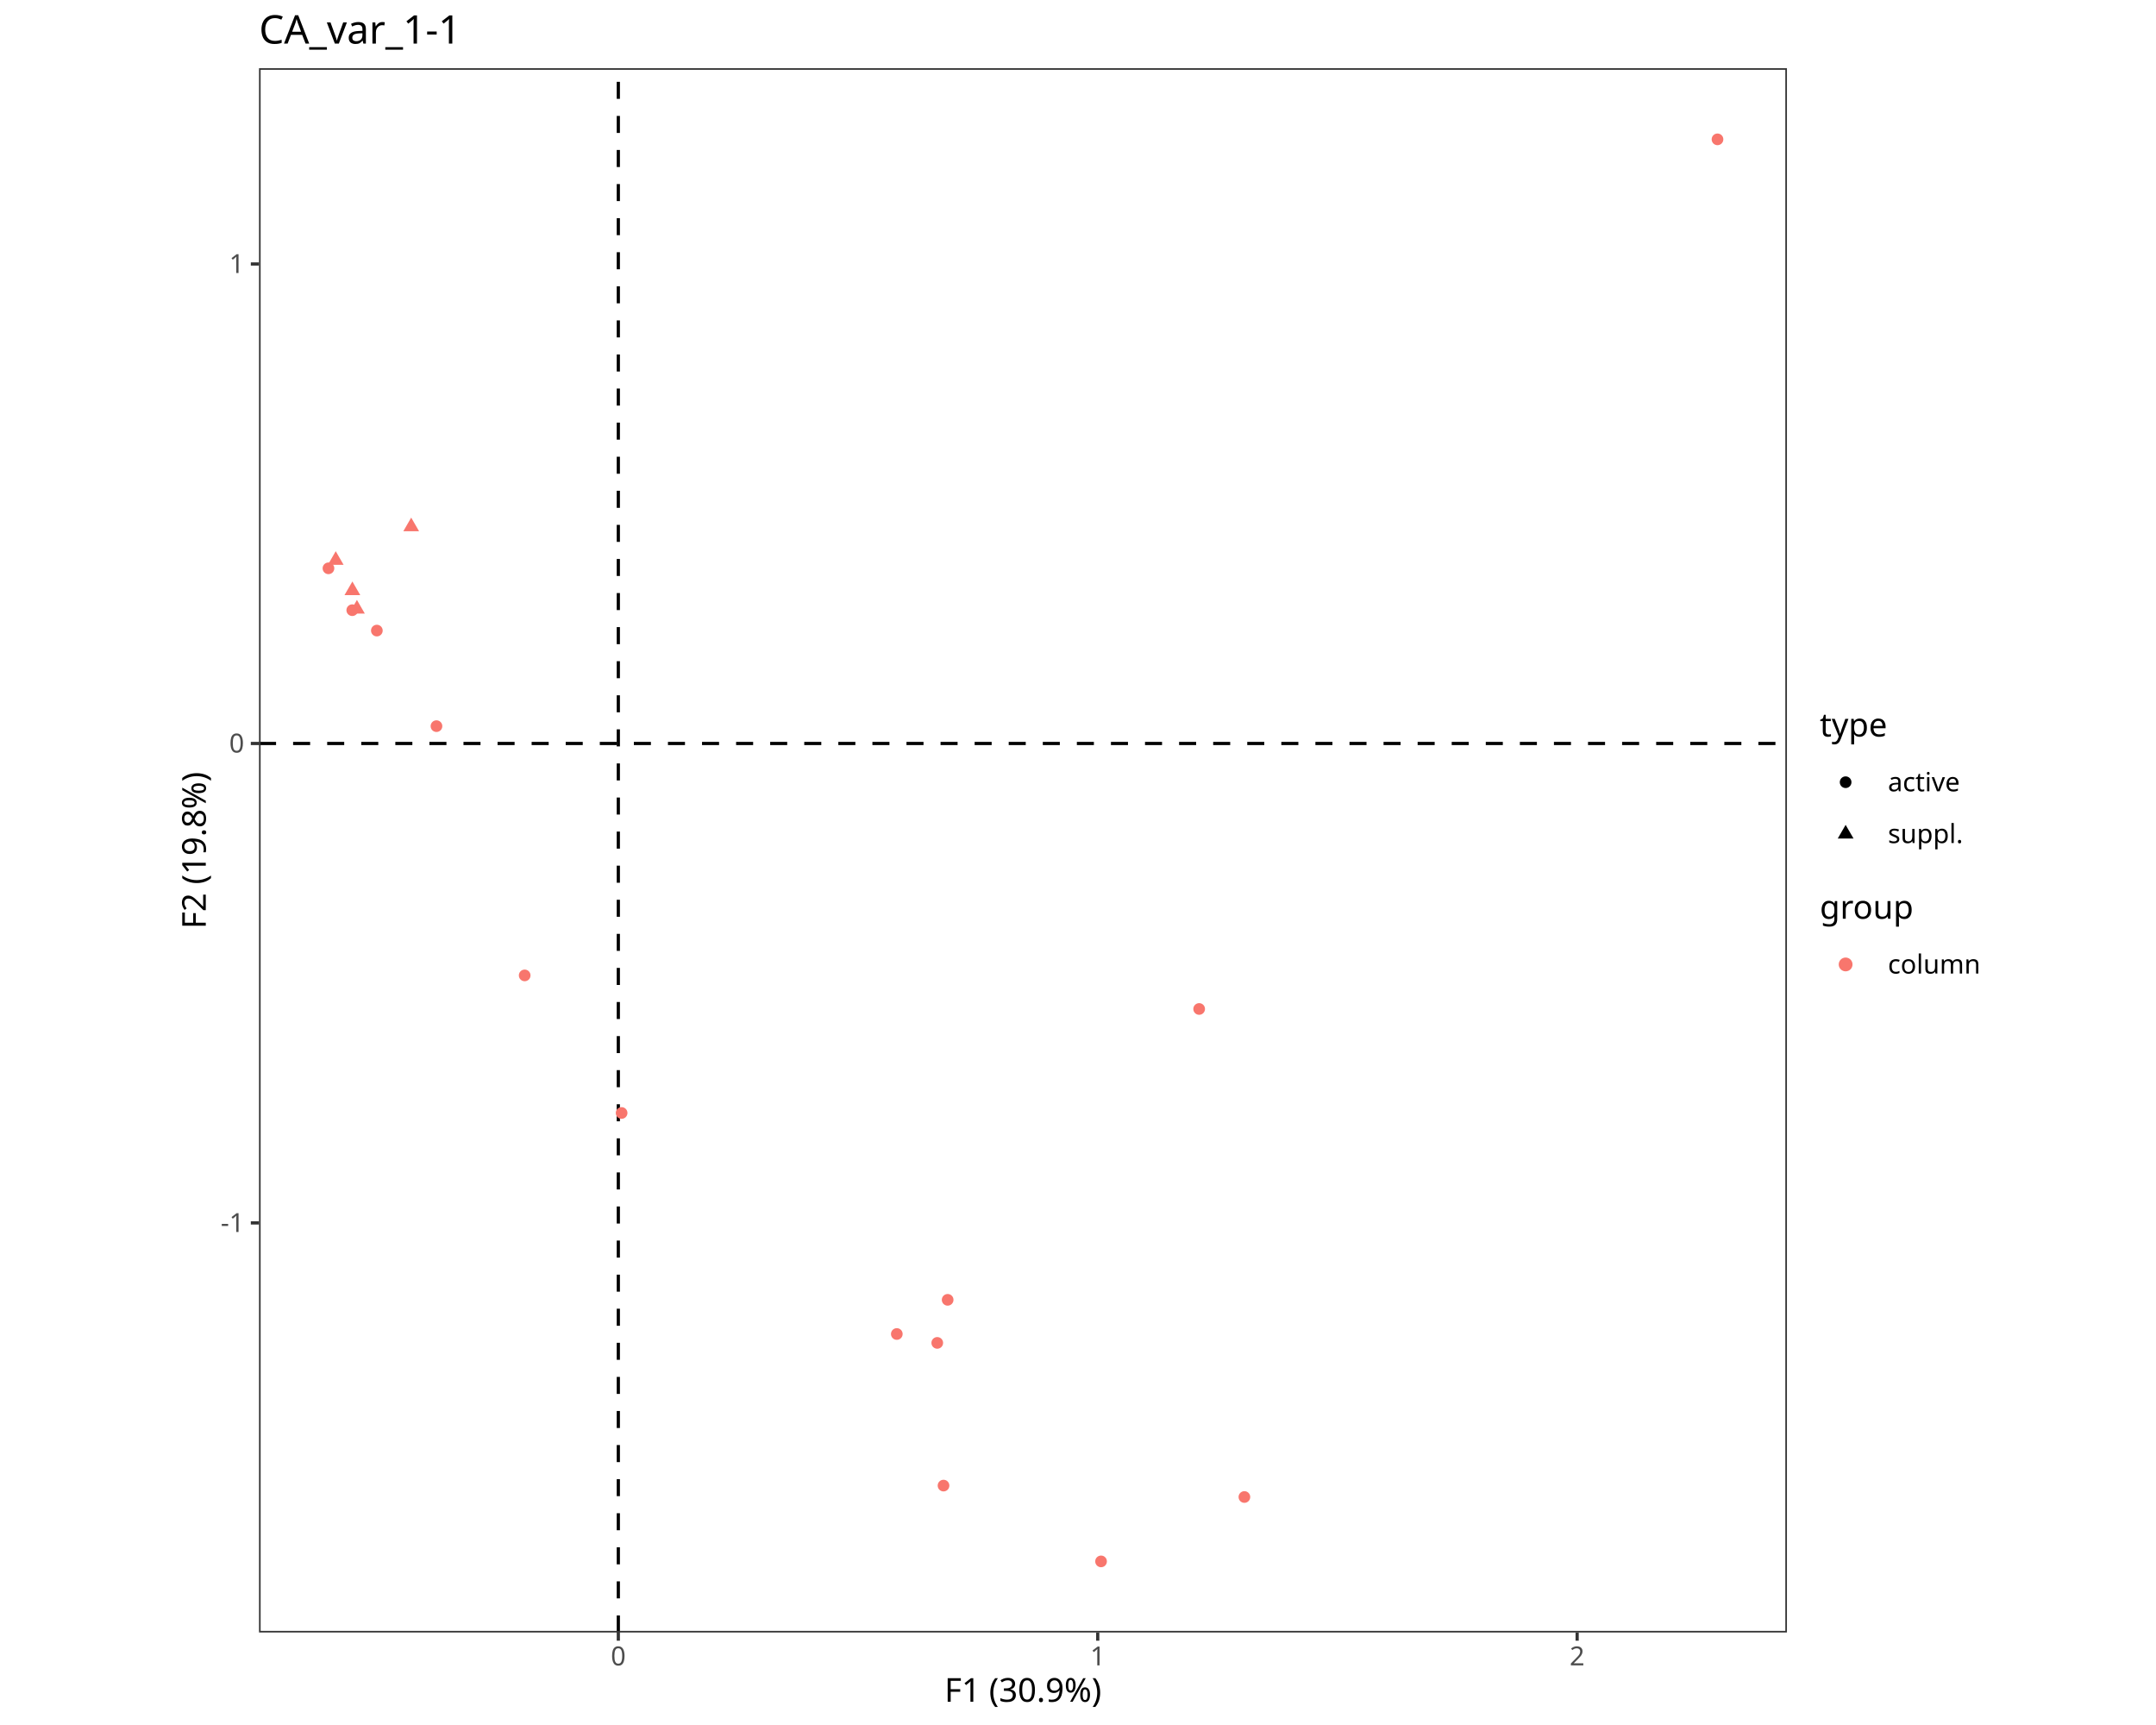
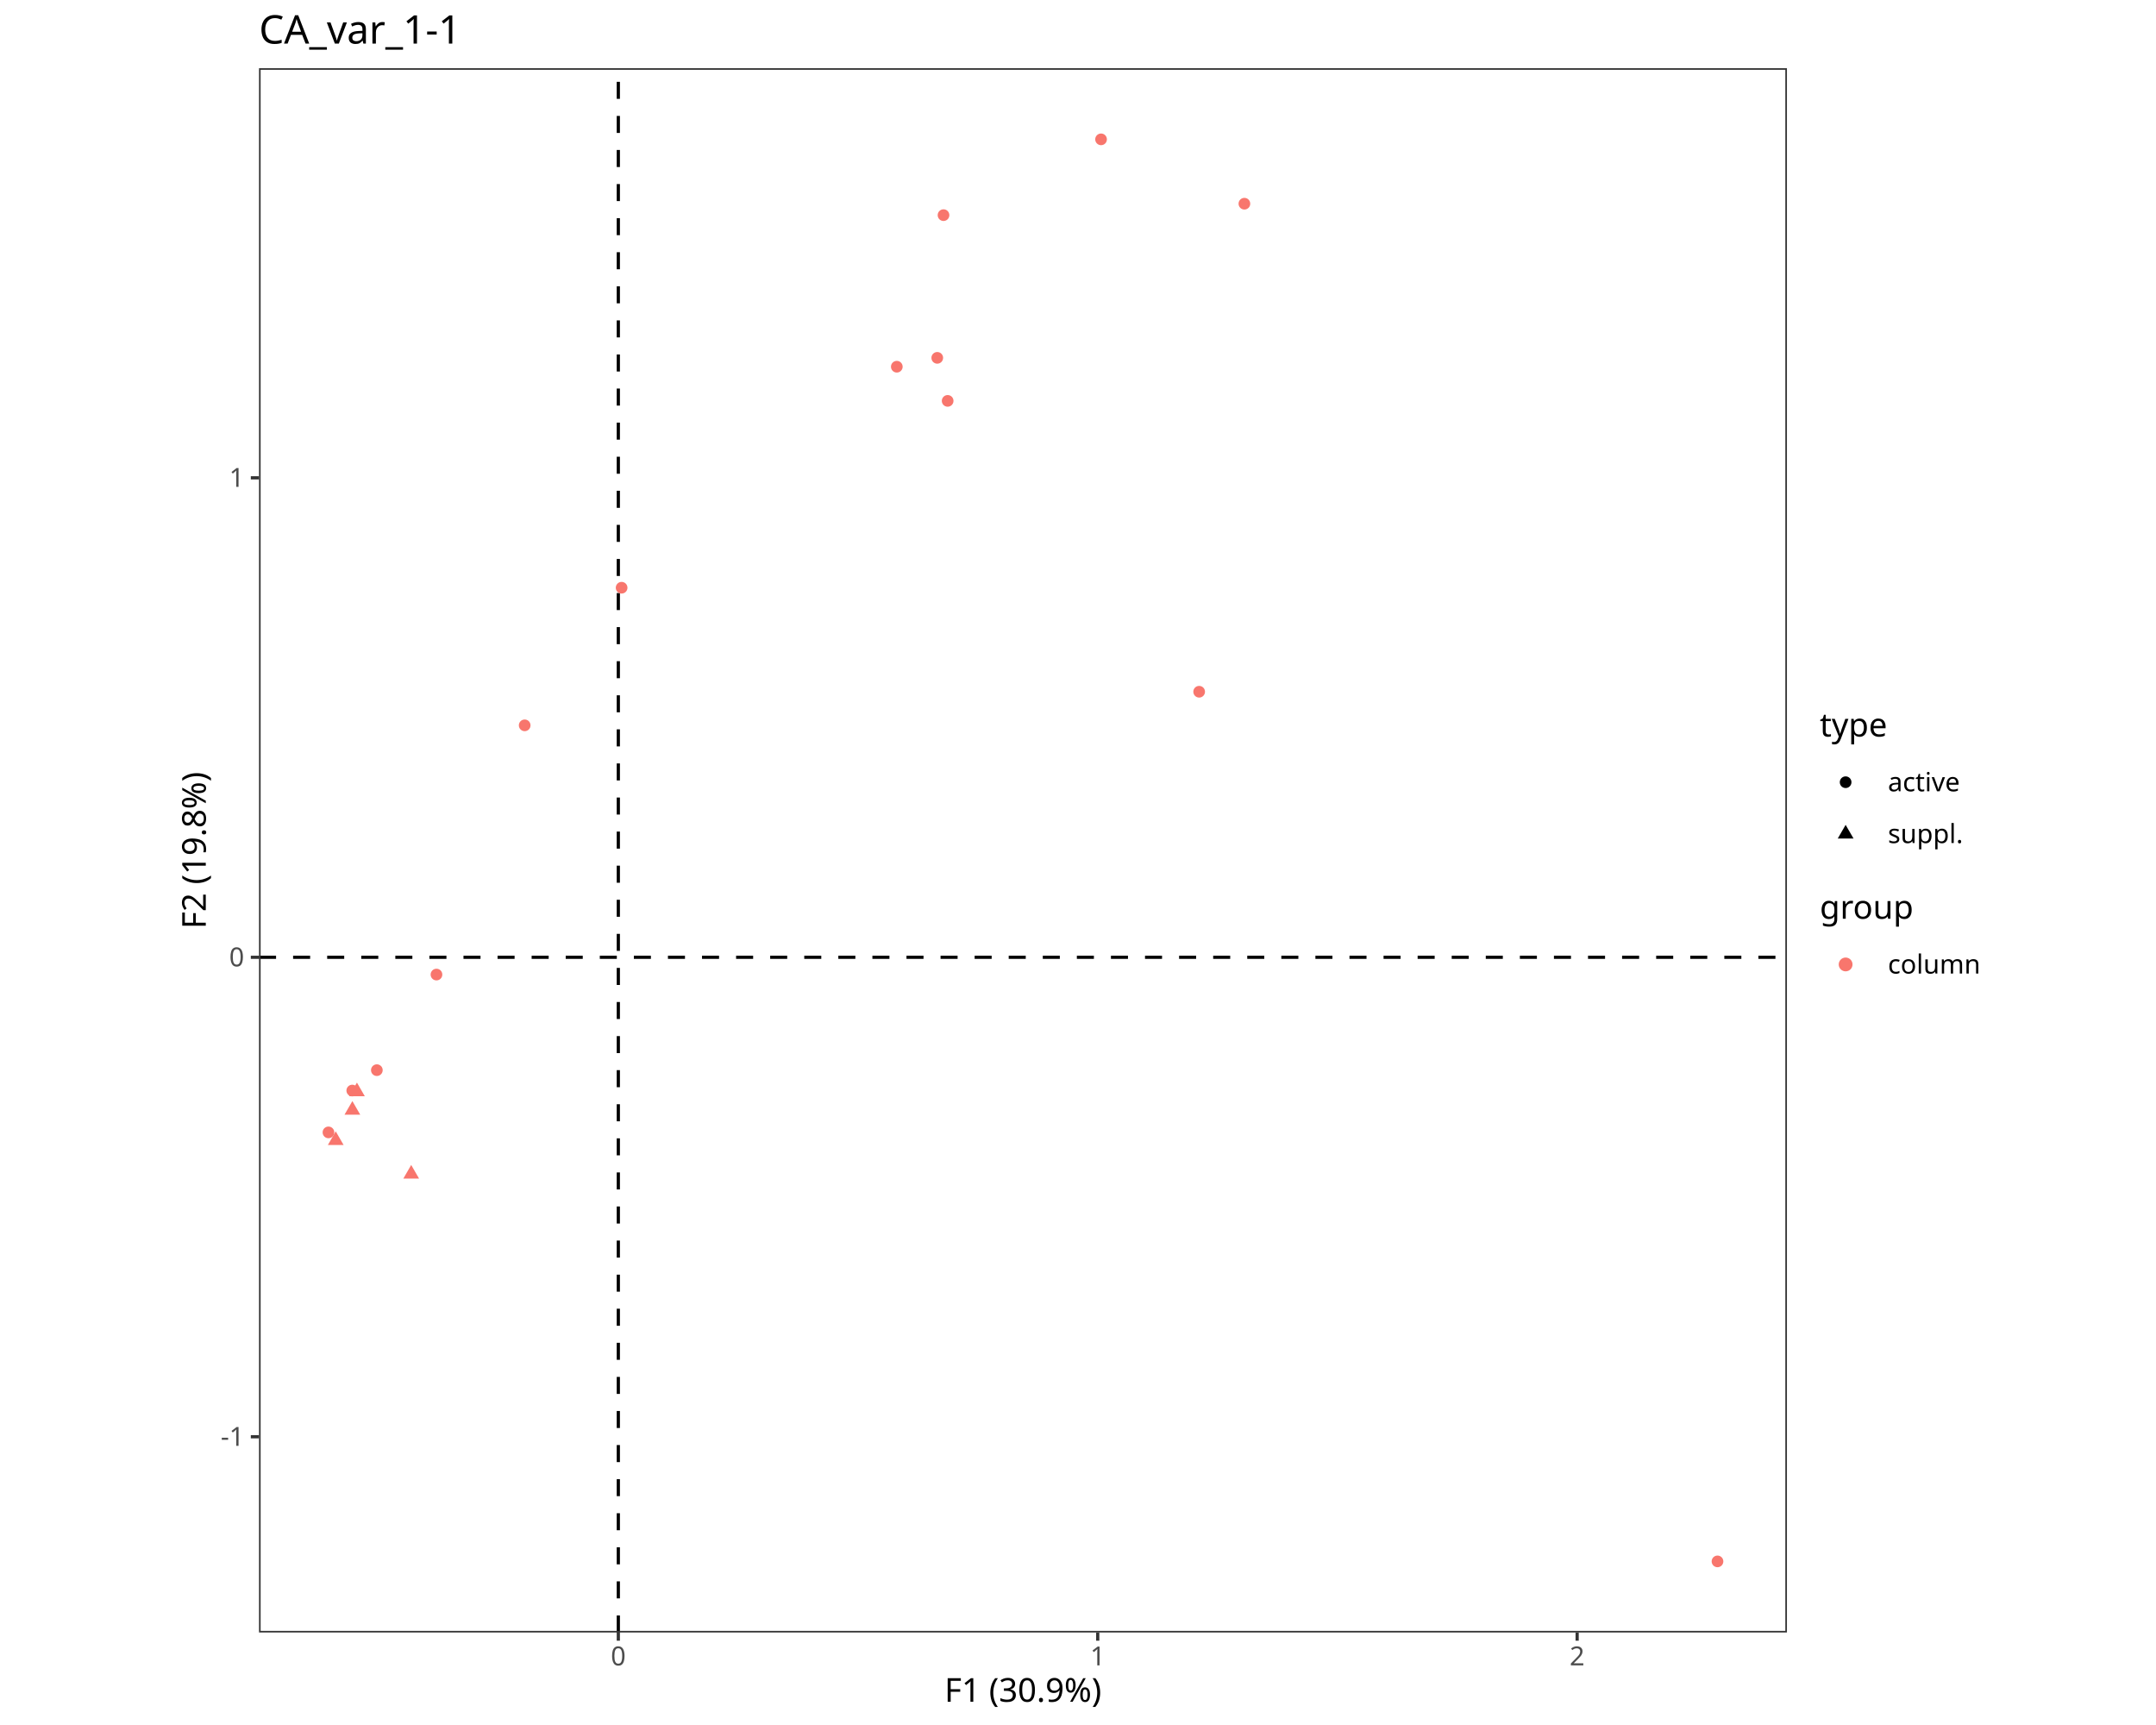
<svg xmlns="http://www.w3.org/2000/svg" class="svglite" data-engine-version="2.0" width="720.00pt" height="576.00pt" viewBox="0 0 720.00 576.00">
  <defs>
    <style type="text/css">
    .svglite line, .svglite polyline, .svglite polygon, .svglite path, .svglite rect, .svglite circle {
      fill: none;
      stroke: #000000;
      stroke-linecap: round;
      stroke-linejoin: round;
      stroke-miterlimit: 10.00;
    }
  </style>
  </defs>
  <rect width="100%" height="100%" style="stroke: none; fill: #FFFFFF;" />
  <defs>
    <clipPath id="cpMC4wMHw3MjAuMDB8MC4wMHw1NzYuMDA=">
      <rect x="0.00" y="0.00" width="720.00" height="576.00" />
    </clipPath>
  </defs>
  <g clip-path="url(#cpMC4wMHw3MjAuMDB8MC4wMHw1NzYuMDA=)">
</g>
  <defs>
    <clipPath id="cpNTUuNjd8NjY0LjMzfDAuMDB8NTc2LjAw">
      <rect x="55.67" y="0.00" width="608.66" height="576.00" />
    </clipPath>
  </defs>
  <g clip-path="url(#cpNTUuNjd8NjY0LjMzfDAuMDB8NTc2LjAw)">
    <rect x="55.67" y="0.00" width="608.66" height="576.00" style="stroke-width: 1.07; stroke: #FFFFFF; fill: #FFFFFF;" />
  </g>
  <g clip-path="url(#cpMC4wMHw3MjAuMDB8MC4wMHw1NzYuMDA=)">
</g>
  <defs>
    <clipPath id="cpODYuNTB8NTk2Ljc2fDIyLjc4fDU0NS4xMQ==">
      <rect x="86.50" y="22.78" width="510.25" height="522.33" />
    </clipPath>
  </defs>
  <g clip-path="url(#cpODYuNTB8NTk2Ljc2fDIyLjc4fDU0NS4xMQ==)">
    <rect x="86.50" y="22.78" width="510.25" height="522.33" style="stroke-width: 1.07; stroke: none; fill: #FFFFFF;" />
    <line x1="206.49" y1="545.11" x2="206.49" y2="22.78" style="stroke-width: 1.07; stroke-dasharray: 5.69,5.69; stroke-linecap: butt;" />
-     <line x1="86.50" y1="248.25" x2="596.76" y2="248.25" style="stroke-width: 1.07; stroke-dasharray: 5.69,5.69; stroke-linecap: butt;" />
-     <circle cx="573.56" cy="46.53" r="1.95" style="stroke-width: 0.71; stroke: none; fill: #F8766D;" />
-     <circle cx="400.46" cy="336.91" r="1.95" style="stroke-width: 0.71; stroke: none; fill: #F8766D;" />
-     <circle cx="415.57" cy="499.87" r="1.95" style="stroke-width: 0.71; stroke: none; fill: #F8766D;" />
-     <circle cx="367.70" cy="521.37" r="1.95" style="stroke-width: 0.71; stroke: none; fill: #F8766D;" />
-     <circle cx="316.47" cy="434.03" r="1.95" style="stroke-width: 0.71; stroke: none; fill: #F8766D;" />
-     <circle cx="299.49" cy="445.44" r="1.95" style="stroke-width: 0.71; stroke: none; fill: #F8766D;" />
-     <circle cx="313.00" cy="448.41" r="1.95" style="stroke-width: 0.71; stroke: none; fill: #F8766D;" />
-     <circle cx="145.76" cy="242.47" r="1.95" style="stroke-width: 0.71; stroke: none; fill: #F8766D;" />
-     <circle cx="125.85" cy="210.56" r="1.95" style="stroke-width: 0.71; stroke: none; fill: #F8766D;" />
-     <circle cx="315.09" cy="496.06" r="1.95" style="stroke-width: 0.71; stroke: none; fill: #F8766D;" />
-     <circle cx="207.59" cy="371.64" r="1.95" style="stroke-width: 0.71; stroke: none; fill: #F8766D;" />
-     <circle cx="175.22" cy="325.70" r="1.95" style="stroke-width: 0.71; stroke: none; fill: #F8766D;" />
-     <circle cx="117.64" cy="203.75" r="1.95" style="stroke-width: 0.71; stroke: none; fill: #F8766D;" />
-     <circle cx="109.69" cy="189.77" r="1.95" style="stroke-width: 0.71; stroke: none; fill: #F8766D;" />
-     <polygon points="119.20,200.32 121.83,204.88 116.56,204.88 " style="stroke-width: 0.71; stroke: none; fill: #F8766D;" />
-     <polygon points="117.68,194.16 120.31,198.72 115.04,198.72 " style="stroke-width: 0.71; stroke: none; fill: #F8766D;" />
-     <polygon points="137.32,172.83 139.95,177.39 134.69,177.39 " style="stroke-width: 0.71; stroke: none; fill: #F8766D;" />
-     <polygon points="112.12,184.05 114.75,188.61 109.49,188.61 " style="stroke-width: 0.71; stroke: none; fill: #F8766D;" />
+     <line x1="86.50" y1="319.65" x2="596.76" y2="319.65" style="stroke-width: 1.07; stroke-dasharray: 5.69,5.69; stroke-linecap: butt;" />
+     <circle cx="573.56" cy="521.37" r="1.95" style="stroke-width: 0.71; stroke: none; fill: #F8766D;" />
+     <circle cx="400.46" cy="230.98" r="1.95" style="stroke-width: 0.71; stroke: none; fill: #F8766D;" />
+     <circle cx="415.57" cy="68.02" r="1.95" style="stroke-width: 0.71; stroke: none; fill: #F8766D;" />
+     <circle cx="367.70" cy="46.53" r="1.95" style="stroke-width: 0.71; stroke: none; fill: #F8766D;" />
+     <circle cx="316.47" cy="133.86" r="1.95" style="stroke-width: 0.71; stroke: none; fill: #F8766D;" />
+     <circle cx="299.49" cy="122.45" r="1.95" style="stroke-width: 0.71; stroke: none; fill: #F8766D;" />
+     <circle cx="313.00" cy="119.49" r="1.95" style="stroke-width: 0.71; stroke: none; fill: #F8766D;" />
+     <circle cx="145.76" cy="325.42" r="1.95" style="stroke-width: 0.71; stroke: none; fill: #F8766D;" />
+     <circle cx="125.85" cy="357.34" r="1.95" style="stroke-width: 0.71; stroke: none; fill: #F8766D;" />
+     <circle cx="315.09" cy="71.84" r="1.95" style="stroke-width: 0.71; stroke: none; fill: #F8766D;" />
+     <circle cx="207.59" cy="196.25" r="1.95" style="stroke-width: 0.71; stroke: none; fill: #F8766D;" />
+     <circle cx="175.22" cy="242.20" r="1.95" style="stroke-width: 0.71; stroke: none; fill: #F8766D;" />
+     <circle cx="117.64" cy="364.15" r="1.95" style="stroke-width: 0.71; stroke: none; fill: #F8766D;" />
+     <circle cx="109.69" cy="378.12" r="1.95" style="stroke-width: 0.71; stroke: none; fill: #F8766D;" />
+     <polygon points="119.20,361.49 121.83,366.05 116.56,366.05 " style="stroke-width: 0.71; stroke: none; fill: #F8766D;" />
+     <polygon points="117.68,367.66 120.31,372.22 115.04,372.22 " style="stroke-width: 0.71; stroke: none; fill: #F8766D;" />
+     <polygon points="137.32,388.99 139.95,393.55 134.69,393.55 " style="stroke-width: 0.71; stroke: none; fill: #F8766D;" />
+     <polygon points="112.12,377.77 114.75,382.33 109.49,382.33 " style="stroke-width: 0.71; stroke: none; fill: #F8766D;" />
    <rect x="86.50" y="22.78" width="510.25" height="522.33" style="stroke-width: 1.07; stroke: #333333;" />
  </g>
  <g clip-path="url(#cpMC4wMHw3MjAuMDB8MC4wMHw1NzYuMDA=)">
-     <text x="81.57" y="411.38" text-anchor="end" style="font-size: 8.80px; fill: #4D4D4D; font-family: sans;" textLength="7.82px" lengthAdjust="spacingAndGlyphs">-1</text>
-     <text x="81.57" y="251.28" text-anchor="end" style="font-size: 8.80px; fill: #4D4D4D; font-family: sans;" textLength="4.89px" lengthAdjust="spacingAndGlyphs">0</text>
-     <text x="81.57" y="91.17" text-anchor="end" style="font-size: 8.80px; fill: #4D4D4D; font-family: sans;" textLength="4.89px" lengthAdjust="spacingAndGlyphs">1</text>
-     <polyline points="83.76,408.35 86.50,408.35 " style="stroke-width: 1.07; stroke: #333333; stroke-linecap: butt;" />
-     <polyline points="83.76,248.25 86.50,248.25 " style="stroke-width: 1.07; stroke: #333333; stroke-linecap: butt;" />
-     <polyline points="83.76,88.14 86.50,88.14 " style="stroke-width: 1.07; stroke: #333333; stroke-linecap: butt;" />
+     <text x="81.57" y="482.78" text-anchor="end" style="font-size: 8.80px; fill: #4D4D4D; font-family: sans;" textLength="7.82px" lengthAdjust="spacingAndGlyphs">-1</text>
+     <text x="81.57" y="322.68" text-anchor="end" style="font-size: 8.80px; fill: #4D4D4D; font-family: sans;" textLength="4.89px" lengthAdjust="spacingAndGlyphs">0</text>
+     <text x="81.57" y="162.57" text-anchor="end" style="font-size: 8.80px; fill: #4D4D4D; font-family: sans;" textLength="4.89px" lengthAdjust="spacingAndGlyphs">1</text>
+     <polyline points="83.76,479.75 86.50,479.75 " style="stroke-width: 1.07; stroke: #333333; stroke-linecap: butt;" />
+     <polyline points="83.76,319.65 86.50,319.65 " style="stroke-width: 1.07; stroke: #333333; stroke-linecap: butt;" />
+     <polyline points="83.76,159.55 86.50,159.55 " style="stroke-width: 1.07; stroke: #333333; stroke-linecap: butt;" />
    <polyline points="206.49,547.85 206.49,545.11 " style="stroke-width: 1.07; stroke: #333333; stroke-linecap: butt;" />
    <polyline points="366.59,547.85 366.59,545.11 " style="stroke-width: 1.07; stroke: #333333; stroke-linecap: butt;" />
    <polyline points="526.69,547.85 526.69,545.11 " style="stroke-width: 1.07; stroke: #333333; stroke-linecap: butt;" />
    <text x="206.49" y="556.10" text-anchor="middle" style="font-size: 8.80px; fill: #4D4D4D; font-family: sans;" textLength="4.89px" lengthAdjust="spacingAndGlyphs">0</text>
    <text x="366.59" y="556.10" text-anchor="middle" style="font-size: 8.80px; fill: #4D4D4D; font-family: sans;" textLength="4.89px" lengthAdjust="spacingAndGlyphs">1</text>
    <text x="526.69" y="556.10" text-anchor="middle" style="font-size: 8.80px; fill: #4D4D4D; font-family: sans;" textLength="4.89px" lengthAdjust="spacingAndGlyphs">2</text>
    <text x="341.63" y="568.24" text-anchor="middle" style="font-size: 11.00px; font-family: sans;" textLength="54.41px" lengthAdjust="spacingAndGlyphs">F1 (30.9%)</text>
    <text transform="translate(68.72,283.95) rotate(-90)" text-anchor="middle" style="font-size: 11.00px; font-family: sans;" textLength="54.41px" lengthAdjust="spacingAndGlyphs">F2 (19.8%)</text>
    <rect x="607.71" y="237.22" width="46.24" height="49.89" style="stroke-width: 1.07; stroke: none; fill: #FFFFFF;" />
    <text x="607.71" y="245.93" style="font-size: 11.00px; font-family: sans;" textLength="20.80px" lengthAdjust="spacingAndGlyphs">type</text>
    <rect x="607.71" y="252.55" width="17.28" height="17.28" style="stroke-width: 1.07; stroke: none; fill: #FFFFFF;" />
    <circle cx="616.35" cy="261.19" r="1.95" style="stroke-width: 0.71; stroke: none; fill: #000000;" />
    <rect x="607.71" y="269.83" width="17.28" height="17.28" style="stroke-width: 1.07; stroke: none; fill: #FFFFFF;" />
    <polygon points="616.35,275.43 618.99,279.99 613.72,279.99 " style="stroke-width: 0.71; stroke: none; fill: #000000;" />
    <text x="630.47" y="264.22" style="font-size: 8.80px; font-family: sans;" textLength="22.99px" lengthAdjust="spacingAndGlyphs">active</text>
    <text x="630.47" y="281.50" style="font-size: 8.80px; font-family: sans;" textLength="23.49px" lengthAdjust="spacingAndGlyphs">suppl.</text>
    <rect x="607.71" y="298.07" width="51.13" height="32.61" style="stroke-width: 1.07; stroke: none; fill: #FFFFFF;" />
    <text x="607.71" y="306.78" style="font-size: 11.00px; font-family: sans;" textLength="28.14px" lengthAdjust="spacingAndGlyphs">group</text>
    <rect x="607.71" y="313.40" width="17.28" height="17.28" style="stroke-width: 1.07; stroke: none; fill: #FFFFFF;" />
    <circle cx="616.35" cy="322.04" r="1.95" style="stroke-width: 0.71; stroke: #F8766D; fill: #F8766D;" />
    <text x="630.47" y="325.07" style="font-size: 8.80px; font-family: sans;" textLength="28.37px" lengthAdjust="spacingAndGlyphs">column</text>
    <text x="86.50" y="14.56" style="font-size: 13.20px; font-family: sans;" textLength="70.45px" lengthAdjust="spacingAndGlyphs">CA_var_1-1</text>
  </g>
</svg>
